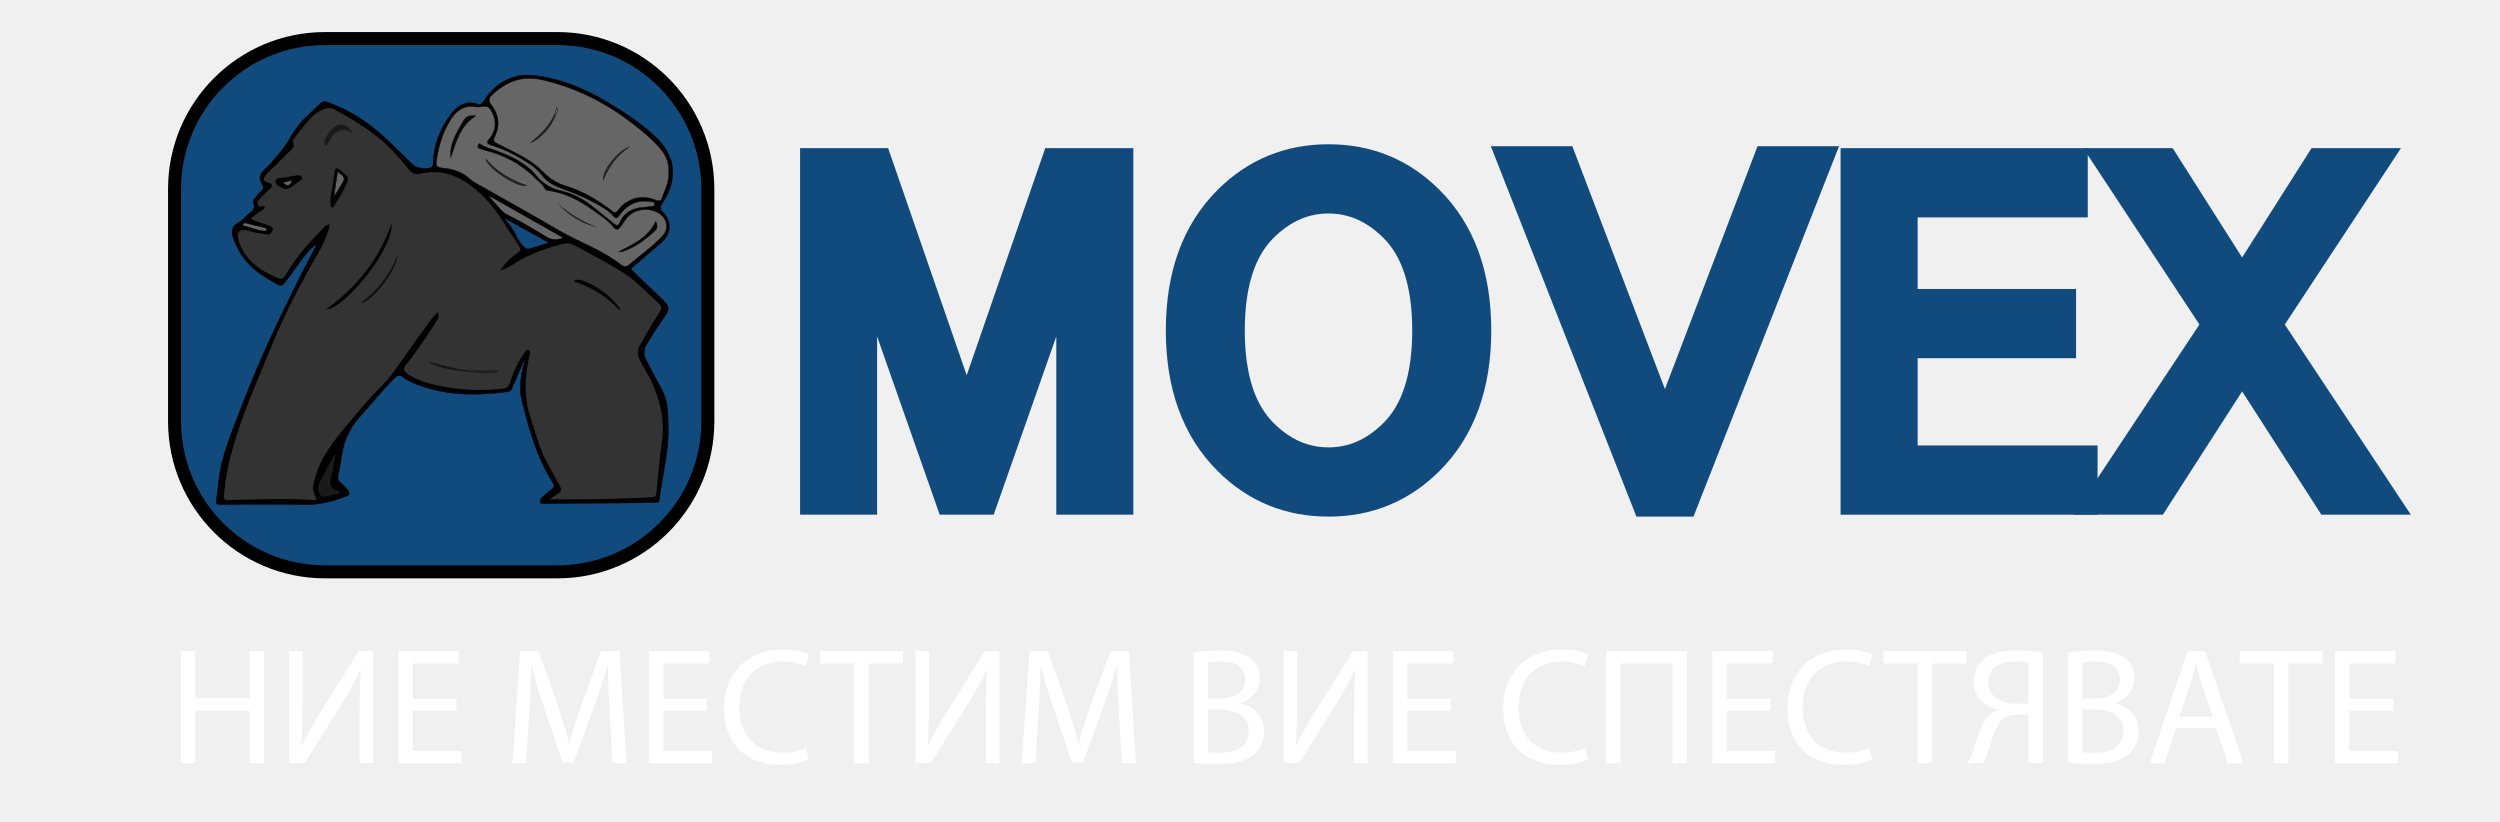
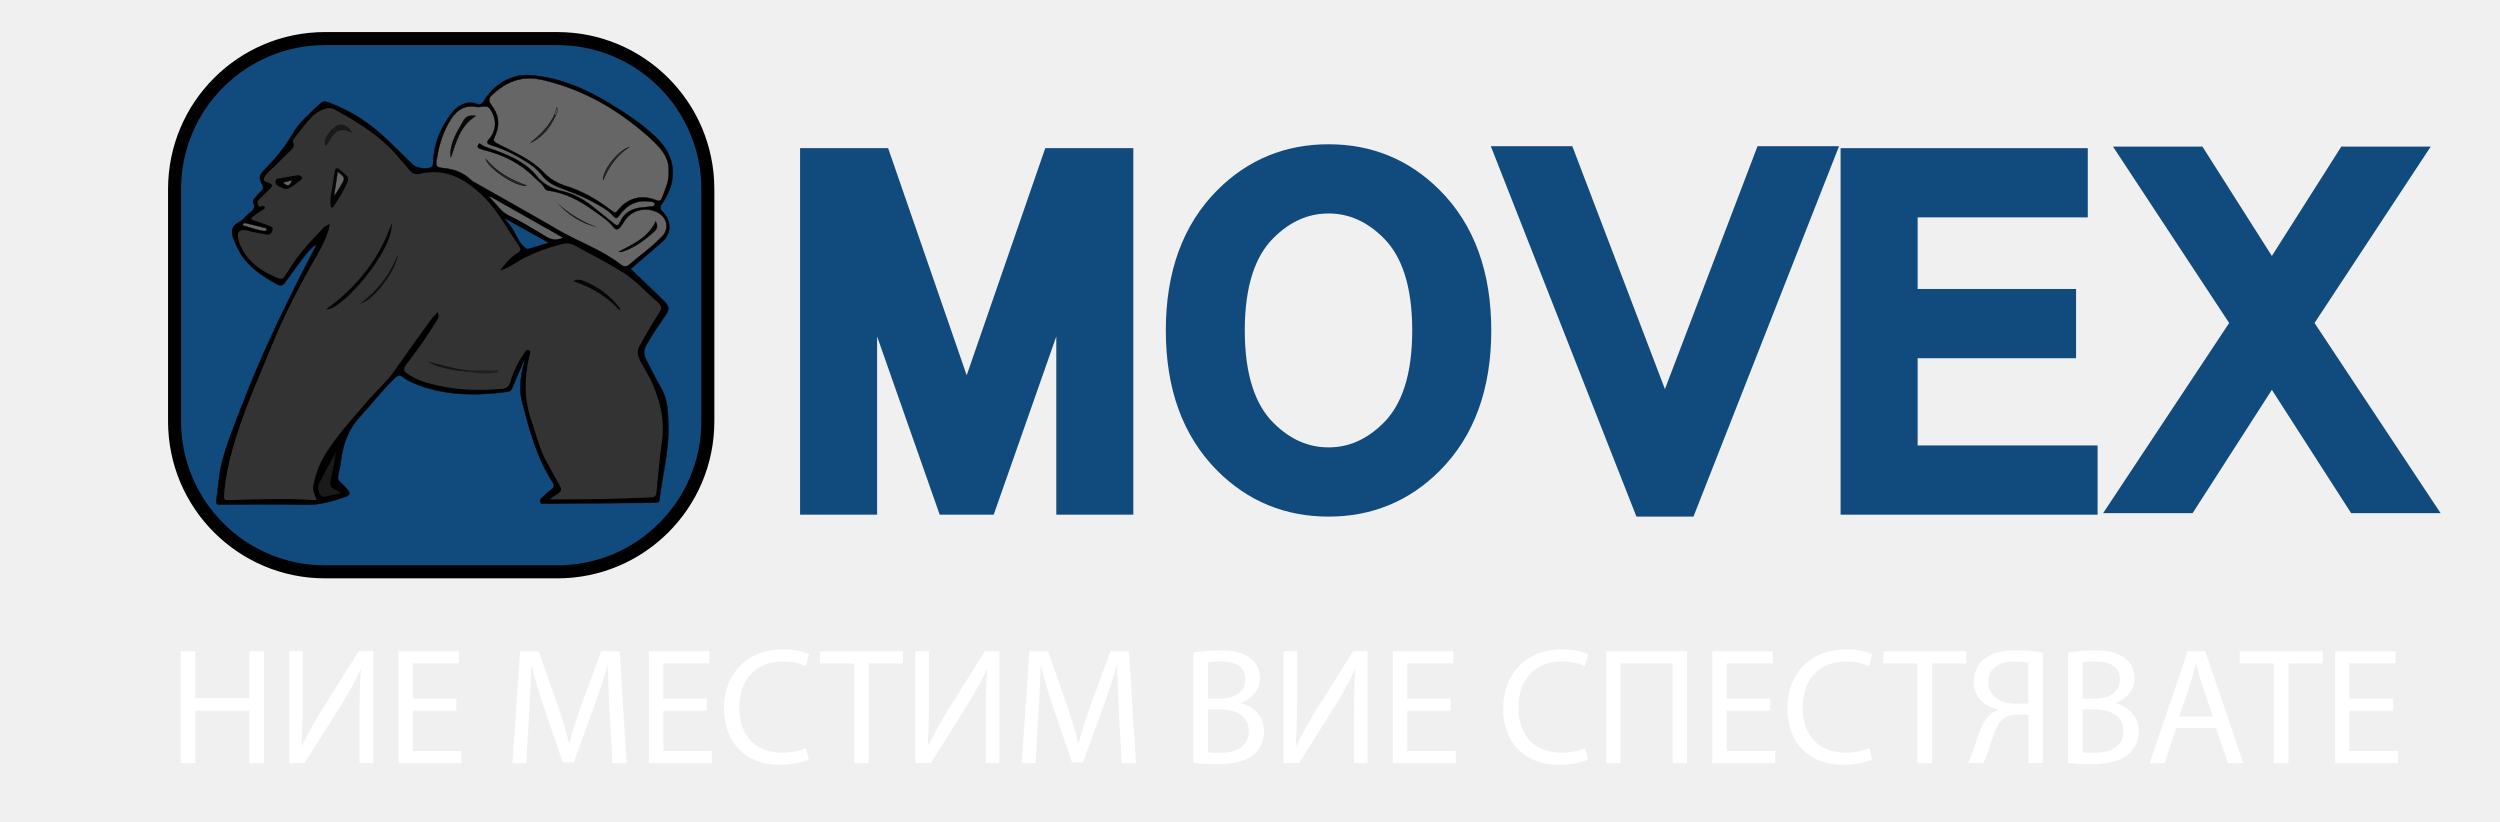
<svg xmlns="http://www.w3.org/2000/svg" version="1.1" id="Layer_1" x="0px" y="0px" viewBox="0 0 6471 2127" style="enable-background:new 0 0 6471 2127;" xml:space="preserve">
  <style type="text/css">
	.st0{fill:#930224;}
	.st1{fill:#114B7D;}
	.st2{fill:#FFFFFF;stroke:#000000;stroke-miterlimit:10;}
	.st3{stroke:#000000;stroke-miterlimit:10;}
	.st4{fill:#A8A8A8;}
	.st5{fill:#333333;stroke:#000000;stroke-width:3;stroke-miterlimit:10;}
	.st6{fill:#666666;stroke:#000000;stroke-miterlimit:10;}
	.st7{fill:#666666;stroke:#000000;stroke-width:5;stroke-miterlimit:10;}
	.st8{fill:#1A1A1A;}
	.st9{fill:#040404;}
	.st10{fill:#050505;}
	.st11{fill:#060606;}
	.st12{fill:#0F0F0F;}
	.st13{fill:#151515;}
	.st14{fill:#1F1F1F;}
	.st15{fill:#2A2A2A;stroke:#000000;stroke-miterlimit:10;}
	.st16{fill:#272727;stroke:#000000;stroke-miterlimit:10;}
	.st17{fill:#646464;stroke:#000000;stroke-miterlimit:10;}
	.st18{fill:#080808;stroke:#000000;stroke-miterlimit:10;}
	.st19{fill:#080707;}
	.st20{fill:#252525;stroke:#000000;stroke-miterlimit:10;}
	.st21{fill:#1E1E1E;}
	.st22{fill:#114B7D;stroke:#114B7D;stroke-width:83;stroke-miterlimit:10;}
	.st23{fill:none;}
	.st24{fill:#FFFFFF;}
	.st25{fill:#00788A;}
</style>
  <g>
    <g>
      <path d="M841.3,1495c-54.6,0-107.5-10.7-157.4-31.8c-48.1-20.4-91.4-49.5-128.5-86.6c-37.1-37.1-66.3-80.4-86.6-128.5    c-21.1-49.8-31.8-102.8-31.8-157.4V489.3c0-54.6,10.7-107.5,31.8-157.4c20.4-48.1,49.5-91.4,86.6-128.5    c37.1-37.1,80.4-66.3,128.5-86.6C733.8,95.7,786.7,85,841.3,85h601.4c54.6,0,107.5,10.7,157.4,31.8    c48.1,20.4,91.4,49.5,128.5,86.6c37.1,37.1,66.3,80.4,86.6,128.5c21.1,49.8,31.8,102.8,31.8,157.4v601.4    c0,54.6-10.7,107.5-31.8,157.4c-20.4,48.1-49.5,91.4-86.6,128.5c-37.1,37.1-80.4,66.3-128.5,86.6    c-49.8,21.1-102.8,31.8-157.4,31.8H841.3z" />
      <path d="M1442.7,87c54.3,0,107,10.6,156.6,31.6c47.9,20.3,90.9,49.3,127.9,86.2c36.9,36.9,66,80,86.2,127.9    c21,49.6,31.6,102.3,31.6,156.6v601.4c0,54.3-10.6,107-31.6,156.6c-20.3,47.9-49.3,90.9-86.2,127.9c-36.9,36.9-80,66-127.9,86.2    c-49.6,21-102.3,31.6-156.6,31.6H841.3c-54.3,0-107-10.6-156.6-31.6c-47.9-20.3-90.9-49.3-127.9-86.2s-66-80-86.2-127.9    c-21-49.6-31.6-102.3-31.6-156.6V489.3c0-54.3,10.6-107,31.6-156.6c20.3-47.9,49.3-90.9,86.2-127.9s80-66,127.9-86.2    C734.3,97.6,787,87,841.3,87H1442.7 M1442.7,83H841.3C616.9,83,435,264.9,435,489.3v601.4c0,224.4,181.9,406.3,406.3,406.3h601.4    c224.4,0,406.3-181.9,406.3-406.3V489.3C1849,264.9,1667.1,83,1442.7,83L1442.7,83z" />
    </g>
    <g>
      <path class="st0" d="M841.3,1400.9c-82.9,0-160.8-32.3-219.3-90.9s-90.9-136.5-90.9-219.3V489.3c0-82.9,32.3-160.8,90.9-219.3    s136.5-90.9,219.3-90.9h601.4c82.9,0,160.8,32.3,219.3,90.9s90.9,136.5,90.9,219.3v601.4c0,82.9-32.3,160.8-90.9,219.3    s-136.5,90.9-219.3,90.9H841.3z" />
      <path d="M1442.7,181.1c41.6,0,82,8.1,120,24.2c36.7,15.5,69.7,37.7,98,66.1c28.3,28.3,50.5,61.3,66.1,98    c16.1,38,24.2,78.4,24.2,120v601.4c0,41.6-8.1,82-24.2,120c-15.5,36.7-37.7,69.7-66.1,98s-61.3,50.5-98,66.1    c-38,16.1-78.4,24.2-120,24.2H841.3c-41.6,0-82-8.1-120-24.2c-36.7-15.5-69.7-37.7-98-66.1s-50.5-61.3-66.1-98    c-16.1-38-24.2-78.4-24.2-120V489.3c0-41.6,8.1-82,24.2-120c15.5-36.7,37.7-69.7,66.1-98c28.3-28.3,61.3-50.5,98-66.1    c38-16.1,78.4-24.2,120-24.2H1442.7 M1442.7,177.1H841.3c-172.4,0-312.2,139.8-312.2,312.2v601.4c0,172.4,139.8,312.2,312.2,312.2    h601.4c172.4,0,312.2-139.8,312.2-312.2V489.3C1754.9,316.9,1615.1,177.1,1442.7,177.1L1442.7,177.1z" />
    </g>
    <g>
      <g>
        <path class="st1" d="M841.3,1465.3c-50.6,0-99.6-9.9-145.8-29.4c-44.6-18.9-84.7-45.9-119.1-80.3s-61.4-74.5-80.3-119.1     c-19.5-46.2-29.4-95.2-29.4-145.8V489.3c0-50.6,9.9-99.6,29.4-145.8c18.9-44.6,45.9-84.7,80.3-119.1s74.5-61.4,119.1-80.3     c46.2-19.5,95.2-29.4,145.8-29.4h601.4c50.6,0,99.6,9.9,145.8,29.4c44.6,18.9,84.7,45.9,119.1,80.3s61.4,74.5,80.3,119.1     c19.5,46.2,29.4,95.2,29.4,145.8v601.4c0,50.6-9.9,99.6-29.4,145.8c-18.9,44.6-45.9,84.7-80.3,119.1s-74.5,61.4-119.1,80.3     c-46.2,19.5-95.2,29.4-145.8,29.4H841.3z" />
        <path d="M1442.7,116.7c50.3,0,99.1,9.9,145,29.3c44.4,18.8,84.2,45.6,118.4,79.9c34.2,34.2,61.1,74.1,79.9,118.4     c19.4,45.9,29.3,94.7,29.3,145v601.4c0,50.3-9.9,99.1-29.3,145c-18.8,44.4-45.6,84.2-79.9,118.4c-34.2,34.2-74.1,61.1-118.4,79.9     c-45.9,19.4-94.7,29.3-145,29.3H841.3c-50.3,0-99.1-9.9-145-29.3c-44.4-18.8-84.2-45.6-118.4-79.9     c-34.2-34.2-61.1-74.1-79.9-118.4c-19.4-45.9-29.3-94.7-29.3-145V489.3c0-50.3,9.9-99.1,29.3-145c18.8-44.4,45.6-84.2,79.9-118.4     c34.2-34.2,74.1-61.1,118.4-79.9c45.9-19.4,94.7-29.3,145-29.3H1442.7 M1442.7,112.7H841.3c-208,0-376.6,168.6-376.6,376.6v601.4     c0,208,168.6,376.6,376.6,376.6h601.4c208,0,376.6-168.6,376.6-376.6V489.3C1819.3,281.3,1650.7,112.7,1442.7,112.7L1442.7,112.7     z" />
      </g>
    </g>
  </g>
  <g>
    <path class="st3" d="M1357.4,935.4c1-2.3-0.3-1.5-0.4-1.3c-0.8,0.8-0.3,0.3-0.9,1c-3.3,4-3.8,6.5-5,10.4   c-8.5,19.7-17.4,39.3-25.5,59.2c-2.3,5.6-5.3,8.4-11.7,9.3c-84.8,11.3-168.2,10.5-247.7-24.2c-7.9-3.5-15.7-7.8-22.4-13.1   c-8.8-7-14.8-5.5-22.3,1.8c-32.5,31.9-60,67.7-90.6,101c-30,32.7-42.8,70-48.1,111.2c-1.7,13.4-4.6,26.6-7.4,39.8   c-1.5,6.9-0.9,12.3,5.3,17.5c7.2,6.1,13.9,13,19.7,20.3c5.4,6.8,6.2,12.9-5,17c-34.8,12.6-69.3,22.3-107.9,21.2   c-72.2-2.2-144.6-0.8-216.8-0.4c-9.8,0-12.4-1.5-10.8-11.4c5.2-32.7,6.3-66.1,14.6-98.2c13.9-53.6,35.7-105,55.6-156.9   c42.3-110.5,93.7-217.4,146.6-323.7c12.5-25.2,26-50,38.9-75c1.4-2.6,2.2-5.5,2.3-8.8c-15.1,12.1-27,26.5-38.1,41.6   c-13.7,18.6-27.4,37.3-40.9,56c-5.3,7.3-11.1,12.1-20.7,6.7c-39-21.9-76.5-45.4-98.1-84.8c-4.9-8.9-9.5-17.9-13.4-27.2   c-8.2-19.3-11.8-37.2,13-49.9c9-4.6,15.2-14,23.3-20.5c9.7-7.8,19.8-14.4,12.6-29.2c-2.9-6,4.4-11.8,8.2-16.8   c3.2-4.3,6.7-8.4,10.9-11.9c7-5.8,8.2-10.9,4.1-18.5c-9.6-17.6-8.4-23.9,6-38.5c27.1-27.6,51.8-56.2,70.8-89.9   c17.7-31.6,46.9-56,73.7-81.5c7.4-7,15.2-4.7,23.2-1.7c58.1,21.5,107.5,54.9,150.8,96.7c22.4,21.6,44.6,43.3,66.9,65   c8.5,8.2,37.6,11,47,4.8c4.1-2.7,3.8-6.7,3.9-10.6c1.4-48.5,18.6-91.6,49.4-130.6c14-17.8,38.1-32.2,63.9-22.3   c8.8,3.4,13.6-0.4,17.9-7.4c19.4-31.9,46.8-54.6,85.4-64.6c16.2-4.2,32.2-3,48.5-1.1c70,8.1,131.8,35.7,190.1,70.8   c42.7,25.6,84,53.1,120.1,87c55.3,52,58.6,113.9,16.1,175.4c-4.9,7-3.7,11.9,1.2,17.4c6.8,7.7,13.6,15.6,16.5,25.5   c6.2,21.4-0.2,39.8-17.1,54.7c-26.8,23.6-54.1,46.6-80.7,69.3c25.6,24.6,51.4,49.3,77.2,74.1c3.9,3.7,7.8,7.5,11.4,11.5   c11,12,11.8,19.4,2.6,32.9c-17.4,25.7-35.2,51.1-50.4,78.1c-7.3,12.9-7.8,24.7-1.3,37.3c13,25,25.4,50.3,39.5,74.7   c18,31.3,17.6,65.2,18.6,99.2c1.4,50.5-9.1,99.6-17.2,149.1c-2.2,13.3-4.6,26.7-5.8,40.1c-0.6,6.9-3.6,8.2-10.3,8.3   c-95.6,0.6-191.2,1.5-286.8,2.3c-3.9,0-9,1.8-11.2-2.9c-2.1-4.5,0-8.8,3.4-11.9c7.9-7.4,15.7-15,24.6-21.3   c7.8-5.5,9.4-10.3,4.2-18.3c-42.2-65.4-61.2-138.6-80.1-211.6c-7.4-28.6-3.6-58,2.6-86.8" />
    <path class="st5" d="M1419.8,1292.4c8.5-5.8,15.6-11.1,23.3-15.6c7.6-4.5,9.6-9.5,5.2-17.4c-11.3-19.9-21.8-40.3-33.1-60.2   c-20.3-35.7-28.9-75-42.1-113c-19.2-55.1-16.9-110.6-4.1-166.3c0.9-4,4.3-9.7-0.5-11.9c-6.1-2.8-8.2,4.1-10.6,7.6   c-15.9,22.7-27.8,47.1-35.5,73.3c-3.2,10.7-8.8,17.7-21.5,18.9c-66.5,6.3-132.1,3.1-196.3-15.5c-17.4-5.1-33.8-12.3-48.7-22.1   c-13.4-8.8-14.8-15.7-5.2-28.1c28.2-36.3,54.4-73.7,78.2-112.7c5.7-9.4,5.7-9.4,3.6-19c-14.6,14.3-24.9,30.7-36.2,46.1   c-26.9,36.5-52.2,74.1-78.9,110.7c-19.2,26.3-44.7,47.8-65.8,72.7c-35.5,41.8-73,82.3-103,128.1c-16.7,25.5-28.4,52.7-34.7,82   c-3.5,16.2-3.4,16.2,7.1,44c-2.2,3.2-5.8,2.2-8.7,2c-73.6-5.1-147.3-1.8-220.9,0c-11.3,0.3-13.5-2.7-13-12.8   c3-53.8,16.6-105.2,32.8-156.9c24.8-79,59.2-154.5,90.3-231.1c33.8-83.3,75.9-163.2,121.2-241.6c10.9-18.8,20-38.2,26.2-58.8   c1.1-3.6,1.4-7.4,2.4-12.3c-11.7,3.3-16,12.1-22.3,18.4c-31.7,31.9-60.6,65.8-83.6,104c-13.7,22.7-15.2,21.8-40.1,10.4   c-39.5-18-70.3-43.7-86.1-83.2c-0.5-1.2-1.2-2.4-1.5-3.6C609,602,615,588,645.8,596.7c13.7,3.9,28.3,5.3,42.3,8.5   c8.8,2,13.1-1.6,15.6-8.7c2.8-8-3.9-9.7-9.4-11.7c-12.6-4.5-25.2-8.8-37.9-13c-8.1-2.7-10.5-5.6-2.9-12.2   c8.3-7.2,18-12.3,26.9-18.6c1.8-1.2,4.7-2.2,3.1-4.8c-0.6-1.1-3.6-2.2-4.5-1.6c-5.3,3.2-8.9,3.4-12-2.8c-3-5.9-3-11,1.6-15.7   c8.8-9,17.8-17.8,27.1-26.4c7-6.5,11.8-11.2-2.5-15.5c-13.6-4.1-14.8-9.3-7.4-20.5c7.5-11.3,19.1-19,28.4-28.7   c10.5-11.1,21.7-21.6,32.6-32.4c6.8-6.8,15.9-12.4,10.4-24.2c-2-4.4,1.2-9.2,4.4-13.2c14.2-17.8,27.6-36.2,43.5-52.7   c9.5-9.9,20.6-17.3,34.2-21.8c10.4-3.5,19.9-3.2,29.3,2.1c58.5,32.8,115.6,67.1,159,117.7c11.4,13.2,23.1,26.2,34.2,39.7   c6.5,7.9,14.3,10.7,24.4,8.3c66.1-15.7,116.3,12.4,160.1,53.2c32.3,30.1,55,67.5,78.3,104.1c6.4,10.1,13.5,19.8,20,29.8   c4.9,7.6,6.8,13.8-3.9,20.3c-16.6,10.1-29.6,24.2-42.3,41.5c24.5-8.3,41.5-23.7,62-33.4c30.4-14.5,62.1-25.5,94.8-34   c11.1-2.9,22-1.9,32.4,3.7c42.4,22.7,85,45,125.7,70.2c31,19.2,54.7,45.9,81.4,69.6c23.7,21,22.8,21,5.9,47.7   c-15.6,24.7-29.8,50.1-44.2,75.4c-7.6,13.3-3.5,26.3,3.1,38.7c10.7,20.2,23.5,39.5,32.3,60.6c19.7,47.2,30.7,95.3,23.2,146.7   c-6.5,44-9.9,88.3-14.3,132.6c-0.9,9-5.1,13.1-14.9,13.6c-86.6,4.5-173.3,5.6-260.1,5.3C1424.2,1293.9,1423,1293.3,1419.8,1292.4z" />
    <path class="st6" d="M1730.9,444.9c1.5,24.3-9.2,46.3-17.8,68.7c-3.4,8.9-9.5,6.6-16.7,3.8c-29.1-11.2-56.5-8.1-81.2,10.6   c-4.3,3.3-8.1,7.3-11.4,11.4c-10.9,13.4-10.7,13.4-25.5,2.3c-34.3-25.7-71-47.2-113.3-60.2c-22.1-6.8-41.7-18.1-57.7-35.1   c-29.6-31.2-69.5-48.9-107.9-68.5c-2-1-4.1-2-6.2-3c-18.1-9.2-18-9.1-10.2-27.2c11.9-27.5,6.6-53.2-11.5-76.5   c-7.9-10.2-6.9-17.1,2.4-25.7c36.5-34.3,77-51.2,130.8-38.6c89.2,20.8,166.5,60.9,236.3,115.6c24.3,19.1,48.1,38.4,67.9,61.8   C1723.9,402.1,1732.5,421.5,1730.9,444.9z" />
    <path class="st6" d="M1235.3,277c11.1,1.1,25.2-7.2,33.4,5.1c11.1,16.7,16.4,35.1,10.2,54.9c-2.6,8.4-6.6,16.3-12.8,23   c-7.4,7.9-6.1,12.1,4.8,15.5c35.6,10.9,68.2,27.5,98.6,47.8c12.6,8.4,24.1,17.7,33,29.8c14.2,19.2,35.4,29.2,57.7,37.1   c35.3,12.5,69.1,27.7,100.7,47.2c10.2,6.3,19.6,13.3,27.3,22.2c5.8,6.7,8.9,6,14.1-1.3c19.2-27.1,45.1-42.2,81.4-36.5   c5,0.8,11.6,0.9,11,7.3c-0.5,5.2-6.4,5.3-11.1,5.7c-7.4,0.7-14.8,1.6-22.2,2.3c-26.8,2.5-46.5,14.3-56.7,38.1   c-3.7,8.7-7.6,10.6-15.9,3.6c-18.7-15.7-38.2-30.6-57.3-45.9c-22.6-18.1-48.5-31.5-77-38.3c-27.1-6.4-49-18.6-65.5-38.9   c-28.3-34.9-68.3-52.6-110.3-67.6c-11.2-4-23.1-6.7-33-13.6c-2.5-1.8-4.8-5-7.4-0.1c-1.8,3.4-3,6.8,1.3,9.1   c3.6,1.9,7.6,3.2,11.6,4.2c51.5,12.7,96.8,35.3,133.1,72.4c8.7,8.9,20.1,15.6,25.6,27.2c1.5,3.1,4.4,5.1,8.7,5.7   c43.5,6.1,80.8,25.2,114.9,49.9c19.4,14,40.2,26.8,55.1,45.7c5.5,7,11.8,6.2,17-0.7c4-5.3,7.5-11,11.1-16.5   c18.1-27.9,54.1-37.1,84.9-21.8c24.6,12.2,31.8,41.3,13.6,60.9c-26.1,28-58.1,50.1-87.2,75.3c-6.4,5.5-14.6,4.4-20.6-0.4   c-48.4-38.5-108.5-58.4-161.6-89.5c-72.5-42.4-146.2-83.1-219.2-124.7c-5.9-3.4-10.6-8.5-15.9-12.7c-18.5-14.5-40.2-21.2-63.9-23.4   c-15.9-1.5-19.1-5-17-19.2c5-34.2,14-67.4,31.7-98.1C1177,290.4,1197.1,269.4,1235.3,277z" />
    <path class="st7" d="M1462.1,615.4c-18.3,10-34.2,8.3-49.1-0.7c-32.3-19.5-64.5-39.3-98.8-55.9c-17.6-8.5-27.2-24.6-40-37.6   c-5.3-5.4-10.1-11.2-13.4-19.7C1327.1,539.1,1393.5,576.7,1462.1,615.4z" />
    <g>
      <path class="st1" d="M1366.2,644.5c-3.6,0-6.4-2.2-9-4.6c-7.7-6.9-14-15.7-19.3-26.7c-8.8-18.2-19-33.1-31.4-45.6l1.5-1.9    l112.5,62.8l-15,4.6c-12.8,3.9-24.6,7.5-36.4,11C1368.1,644.3,1367.1,644.5,1366.2,644.5z" />
      <g>
        <path d="M1308.2,566.3l48.6,27.1l62.5,34.9c-4.7,1.4-9.3,2.8-13.7,4.2c-12.7,3.9-24.7,7.5-36.6,11.1c-0.9,0.3-1.9,0.4-2.7,0.4     c-3.1,0-5.6-1.7-8.6-4.4c-7.6-6.9-13.9-15.6-19.2-26.6c-8.7-18.1-18.9-33-31.2-45.4L1308.2,566.3 M1307.9,565     c-0.7,0.9-1.4,1.8-2,2.6c13.5,13.5,23.5,29,31.6,45.8c4.7,9.8,10.9,19.2,19.4,26.9c2.8,2.5,5.6,4.7,9.3,4.7c1,0,2-0.1,3-0.5     c16.7-5,33.3-10.1,52.6-15.9C1382.1,606.4,1345,585.7,1307.9,565L1307.9,565z" />
      </g>
    </g>
    <path class="st8" d="M882.2,1277c-14.9,3.1-27.6,5.4-40.2,8.3c-7.4,1.7-11.7-1.3-14.4-7c-4.4-9-5.8-18.6-1.2-27.7   c13.3-26.5,27-52.9,43.1-78.8c-4,21.3-7,42.8-12.3,63.8c-3.9,15.7-4.8,28.3,15.6,33.6C875.6,1270,877.6,1273.1,882.2,1277z" />
    <path class="st6" d="M681.7,597.9c-16.7-2.3-32.6-8.7-49.1-13.1c-2.4-0.6-5-1.9-4.2-4.3c1.2-3.6,4.8-3.7,8.2-2.9   c16.2,3.9,32.4,7.9,48.5,11.9c2.8,0.7,5.5,2.3,5,5.3C689.2,599.4,685.2,597.7,681.7,597.9z" />
    <path class="st9" d="M1013.8,577.6c6.5,68.7-129.6,227.9-170,223.2C923.7,742.9,981.5,670.8,1013.8,577.6z" />
    <path class="st10" d="M872.5,435.3c6.5,1.9,10.5,7,15.3,11c16.7,13.8,16.2,13.8,7.9,32.8c-8.3,19-19.6,36.3-31.1,53.7   c-1.4,2.2-2.1,5.5-5.7,4.6c-3.3-0.8-2.8-4.1-3.2-6.6c-2.4-18.5,3.4-36.2,5.6-54.3c1.3-11.2,3.5-22.3,5.4-33.5   C867.2,439.7,867.4,435.8,872.5,435.3z" />
    <path class="st9" d="M740.8,489.5c-3.9-1.1-7.9-1.5-10.9-3.2c-7.3-4.1-18.1-6.8-17-16.8c1.1-9.8,12.2-7.7,19.3-9.3   c12.2-2.7,24.7-4.2,37-6.4c5.2-0.9,9.6,0.3,12.1,4.4c2.7,4.6-1.7,7.3-4.9,9.5C765,475.7,755.3,486.1,740.8,489.5z" />
    <path class="st11" d="M1603,802.8c-31.5-35.3-71.6-58.8-118.8-74.9c9.9-6.3,18.3-4.1,25.4-1.3c38.1,14.8,69.3,38.1,93.7,69.3   c1,1.3,1.4,3,2,4.5C1604.5,801.2,1603.7,802,1603,802.8z" />
    <path class="st8" d="M913.3,345.2c-43.1-24.5-53,9.7-68.5,32.2c-5.1-0.7-4.1-4-4.5-6.1c-2.7-15.4,22.6-47.2,39-48.7   C896.3,321.1,905.1,331.8,913.3,345.2z" />
    <path class="st12" d="M932.1,785.8c46.5-34.3,77.6-76.5,97.4-126.3C1026.1,700.1,964.7,780.8,932.1,785.8z" />
    <path class="st13" d="M1206.1,961.3c-37.1-1.7-81.7-12.5-99.3-25.5c37.5,8.5,71,19.8,106.3,22.9   C1212.7,964.1,1208.9,961.4,1206.1,961.3z" />
    <path class="st14" d="M1206.1,961.3c2.3-0.9,4.7-1.8,7-2.6c25.4,0,50.8,0,76.2,0c0,1.5,0,3.1,0,4.6   C1261.6,968.8,1233.9,966.3,1206.1,961.3z" />
    <path class="st15" d="M1561.3,465.3c-0.2-25.9,35.6-71.7,66-84.2C1595.6,402.5,1575.9,432,1561.3,465.3z" />
    <path class="st16" d="M1437.5,299.7c-13.4,29.4-32.3,54.3-63.3,69.5c24.8-20.7,47.8-42.8,61-72.2   C1437.7,296.6,1438.7,297.3,1437.5,299.7z" />
    <path class="st17" d="M1437.5,299.7c-0.8-0.9-1.6-1.8-2.4-2.6c2.1-6.4,4.2-12.7,6.4-19.1C1443.6,286,1442.7,293.3,1437.5,299.7z" />
    <path class="st18" d="M1231.4,299.9c-41.5,26.5-50.8,68-64.4,107.6c-3.2-19.4,3.9-44.6,20.4-73.5c3.5-6.1,7-12.2,10.5-18.4   C1205.9,301.2,1212.3,298.1,1231.4,299.9z" />
    <path class="st19" d="M1600.2,651.6c39.2-20.2,78.6-38,97-79.9c5.2,9.8,6.2,19.1-2.2,26.7c-24.3,22.2-50.3,42.4-83.1,53.1   C1608.3,652.7,1604.7,652.5,1600.2,651.6z" />
    <path class="st20" d="M1257.7,411.9c28.2,33.7,63.9,53.6,105.1,68.5C1338,484.7,1265.4,437.8,1257.7,411.9z" />
    <path class="st21" d="M1548,589c-43.7-9.6-78.4-32.7-106.8-65C1472.1,552.7,1507.8,574.2,1548,589z" />
    <path class="st6" d="M874,443.9c20.2,16.5,20.2,16.5,9,35.5c-5.7,9.8-11.3,19.7-18.8,28.9C867.4,487.4,870.6,466.5,874,443.9z" />
    <path class="st6" d="M732,472.6c8.2-2.1,15.9-4.1,24.4-6.3C750.2,482.3,744.5,483.7,732,472.6z" />
  </g>
  <g>
    <path class="st22" d="M2112.4,425h156.9l232.9,673.3L2735.1,425H2892v865.7h-116.4V627.5l-232.9,663.2h-81l-232.9-663.2v663.2   h-116.4V425z" />
    <path class="st22" d="M3180.6,521.2c70.9-70.9,156.9-106.3,258.2-106.3s187.3,35.4,258.2,106.3c81,81,121.5,192.4,121.5,334.1   s-40.5,253.1-121.5,334.1c-70.9,70.9-156.9,106.3-258.2,106.3s-187.3-35.4-258.2-106.3c-81-81-121.5-192.4-121.5-334.1   S3099.6,602.2,3180.6,521.2z M3266.6,587c-57.4,57.4-86.1,146.8-86.1,268.3s28.7,210.9,86.1,268.3c50.6,50.6,108,75.9,172.1,75.9   s121.5-25.3,172.1-75.9c57.4-57.4,86.1-146.8,86.1-268.3s-28.7-210.9-86.1-268.3c-50.6-50.6-108-75.9-172.1-75.9   S3317.3,536.4,3266.6,587z" />
    <path class="st22" d="M3919.7,419.9h121.5l268.3,703.7l268.3-703.7h121.5l-344.2,875.8H4264L3919.7,419.9z" />
    <path class="st22" d="M4805.6,425h556.9v96.2h-440.4v268.3h410.1v96.2h-410.1v308.8h465.8v96.2h-582.2V425z" />
-     <path class="st22" d="M5742.7,840.1L5469.3,425H5601l202.5,318.9L6006,425h131.6l-273.4,415.1l298.7,450.6h-131.6l-227.8-354.4   l-227.8,354.4H5444L5742.7,840.1z" />
+     <path class="st22" d="M5819.7,836.1L5546.3,421H5678l202.5,318.9L6083,421h131.6l-273.4,415.1l298.7,450.6h-131.6l-227.8-354.4   l-227.8,354.4H5521L5819.7,836.1z" />
  </g>
  <g>
    <rect x="435.3" y="1670" class="st23" width="5859.7" height="681" />
    <path class="st24" d="M505.4,1685.5v121.3h140.2v-121.3h37.8v289.8h-37.8v-135.9H505.4v135.9h-37.4v-289.8H505.4z" />
    <path class="st24" d="M783.6,1685.5v122.1c0,46-0.9,83.8-3.4,122.5l0.9,0.4c14.6-30.1,32.7-61.5,53.8-95.9l93.7-149.2h37.4v289.8   h-35.3v-123.4c0-46.9,0.4-81.3,3.4-117.8l-1.3-0.4c-14.2,31.8-34,65.4-53.7,97.6l-90.7,144h-40v-289.8H783.6z" />
    <path class="st24" d="M1181.3,1839.4h-112.7v104.5h125.6v31.4h-163v-289.8h156.5v31.4h-119.1v91.6h112.7V1839.4z" />
    <path class="st24" d="M1578.2,1848c-2.1-40.4-4.7-89-4.3-125.1h-1.3c-9.9,34-21.9,70.1-36.5,110.1l-51.2,140.6h-28.4l-46.9-138   c-13.8-40.8-25.4-78.3-33.5-112.7h-0.9c-0.9,36.1-3,84.7-5.6,128.1l-7.7,124.3h-35.7l20.2-289.8h47.7l49.4,140.2   c12,35.7,21.9,67.5,29.2,97.6h1.3c7.3-29.2,17.6-61.1,30.5-97.6l51.6-140.2h47.7l18.1,289.8h-36.5L1578.2,1848z" />
    <path class="st24" d="M1829.7,1839.4h-112.7v104.5h125.6v31.4h-163v-289.8h156.5v31.4h-119.1v91.6h112.7V1839.4z" />
    <path class="st24" d="M2093.7,1965.8c-13.8,6.9-41.3,13.8-76.5,13.8c-81.7,0-143.2-51.6-143.2-146.6c0-90.7,61.5-152.2,151.4-152.2   c36.1,0,58.9,7.7,68.8,12.9l-9,30.5c-14.2-6.9-34.4-12-58.5-12c-67.9,0-113.1,43.4-113.1,119.5c0,70.9,40.8,116.5,111.4,116.5   c22.8,0,46-4.7,61.1-12L2093.7,1965.8z" />
    <path class="st24" d="M2210.7,1717.3h-88.1v-31.8h214.6v31.8h-88.6v258h-37.8V1717.3z" />
    <path class="st24" d="M2404.6,1685.5v122.1c0,46-0.9,83.8-3.4,122.5l0.9,0.4c14.6-30.1,32.7-61.5,53.7-95.9l93.7-149.2h37.4v289.8   h-35.3v-123.4c0-46.9,0.4-81.3,3.4-117.8l-1.3-0.4c-14.2,31.8-34,65.4-53.7,97.6l-90.7,144h-40v-289.8H2404.6z" />
    <path class="st24" d="M2896.5,1848c-2.1-40.4-4.7-89-4.3-125.1h-1.3c-9.9,34-21.9,70.1-36.5,110.1l-51.2,140.6h-28.4l-46.9-138   c-13.8-40.8-25.4-78.3-33.5-112.7h-0.9c-0.9,36.1-3,84.7-5.6,128.1l-7.7,124.3h-35.7l20.2-289.8h47.7l49.4,140.2   c12,35.7,21.9,67.5,29.2,97.6h1.3c7.3-29.2,17.6-61.1,30.5-97.6l51.6-140.2h47.7l18.1,289.8h-36.5L2896.5,1848z" />
    <path class="st24" d="M3089.2,1689.4c16.3-3.4,42.1-6,68.4-6c37.4,0,61.5,6.4,79.5,21.1c15,11.2,24.1,28.4,24.1,51.2   c0,27.9-18.5,52.5-49,63.6v0.9c27.5,6.9,59.8,29.7,59.8,72.7c0,24.9-9.9,43.9-24.5,58c-20.2,18.5-52.9,27.1-100.2,27.1   c-25.8,0-45.6-1.7-58-3.4V1689.4z M3126.6,1808h34c39.6,0,62.8-20.6,62.8-48.6c0-34-25.8-47.3-63.6-47.3c-17.2,0-27.1,1.3-33.1,2.6   V1808z M3126.6,1946.9c7.3,1.3,18.1,1.7,31.4,1.7c38.7,0,74.4-14.2,74.4-56.3c0-39.6-34-55.9-74.8-55.9h-31V1946.9z" />
    <path class="st24" d="M3357.5,1685.5v122.1c0,46-0.9,83.8-3.4,122.5l0.9,0.4c14.6-30.1,32.7-61.5,53.8-95.9l93.7-149.2h37.4v289.8   h-35.3v-123.4c0-46.9,0.4-81.3,3.4-117.8l-1.3-0.4c-14.2,31.8-34,65.4-53.7,97.6l-90.7,144h-40v-289.8H3357.5z" />
    <path class="st24" d="M3755.2,1839.4h-112.7v104.5h125.6v31.4h-163v-289.8h156.5v31.4h-119.1v91.6h112.7V1839.4z" />
    <path class="st24" d="M4110.4,1965.8c-13.8,6.9-41.3,13.8-76.5,13.8c-81.7,0-143.2-51.6-143.2-146.6c0-90.7,61.5-152.2,151.4-152.2   c36.1,0,58.9,7.7,68.8,12.9l-9,30.5c-14.2-6.9-34.4-12-58.5-12c-67.9,0-113.1,43.4-113.1,119.5c0,70.9,40.8,116.5,111.4,116.5   c22.8,0,46-4.7,61.1-12L4110.4,1965.8z" />
    <path class="st24" d="M4366.7,1685.5v289.8h-37.4v-258.4h-134.6v258.4h-37.4v-289.8H4366.7z" />
    <path class="st24" d="M4582.1,1839.4h-112.7v104.5H4595v31.4h-163v-289.8h156.5v31.4h-119.1v91.6h112.7V1839.4z" />
    <path class="st24" d="M4846.1,1965.8c-13.8,6.9-41.3,13.8-76.5,13.8c-81.7,0-143.2-51.6-143.2-146.6c0-90.7,61.5-152.2,151.4-152.2   c36.1,0,58.9,7.7,68.8,12.9l-9,30.5c-14.2-6.9-34.4-12-58.5-12c-67.9,0-113.1,43.4-113.1,119.5c0,70.9,40.8,116.5,111.4,116.5   c22.8,0,46-4.7,61.1-12L4846.1,1965.8z" />
    <path class="st24" d="M4963.1,1717.3h-88.1v-31.8h214.6v31.8h-88.6v258h-37.8V1717.3z" />
    <path class="st24" d="M5093.4,1975.3c4.3-7.7,8.2-16.8,11.6-26.2c12.5-33.1,20.2-73.5,43.9-97.2c6.9-6.9,15.5-12,24.1-14.6v-1.3   c-35.7-6-64.1-31.8-64.1-71.4c0-25.4,10.3-45.6,26.7-58.9c18.1-14.6,46.4-22.4,83-22.4c24.5,0,50.3,2.1,69.2,6v285.9h-37.4v-125.6   h-27.5c-18.1,0-31.4,3.9-41.7,14.2c-19.8,20.2-27.9,62.8-38.3,90.3c-3,7.3-5.2,13.3-9.5,21.1H5093.4z M5250.3,1715.6   c-6.5-1.3-18.5-3.4-35.3-3.4c-37,0-68.4,14.2-68.4,54.2c0,34.8,31,55,71.8,55c12.5,0,24.5,0,31.8-0.4V1715.6z" />
    <path class="st24" d="M5353.1,1689.4c16.3-3.4,42.1-6,68.4-6c37.4,0,61.5,6.4,79.5,21.1c15,11.2,24.1,28.4,24.1,51.2   c0,27.9-18.5,52.5-49,63.6v0.9c27.5,6.9,59.8,29.7,59.8,72.7c0,24.9-9.9,43.9-24.5,58c-20.2,18.5-52.9,27.1-100.2,27.1   c-25.8,0-45.6-1.7-58-3.4V1689.4z M5390.5,1808h34c39.6,0,62.8-20.6,62.8-48.6c0-34-25.8-47.3-63.6-47.3c-17.2,0-27.1,1.3-33.1,2.6   V1808z M5390.5,1946.9c7.3,1.3,18.1,1.7,31.4,1.7c38.7,0,74.4-14.2,74.4-56.3c0-39.6-34-55.9-74.8-55.9h-31V1946.9z" />
    <path class="st24" d="M5633,1884.1l-30.1,91.2h-38.7l98.5-289.8h45.1l98.9,289.8h-40l-31-91.2H5633z M5728,1854.9l-28.4-83.4   c-6.4-18.9-10.8-36.1-15-52.9h-0.9c-4.3,17.2-9,34.8-14.6,52.5l-28.4,83.8H5728z" />
    <path class="st24" d="M5885.4,1717.3h-88.1v-31.8h214.6v31.8h-88.6v258h-37.8V1717.3z" />
    <path class="st24" d="M6194.2,1839.4h-112.7v104.5h125.6v31.4h-163v-289.8h156.5v31.4h-119.1v91.6h112.7V1839.4z" />
  </g>
</svg>
